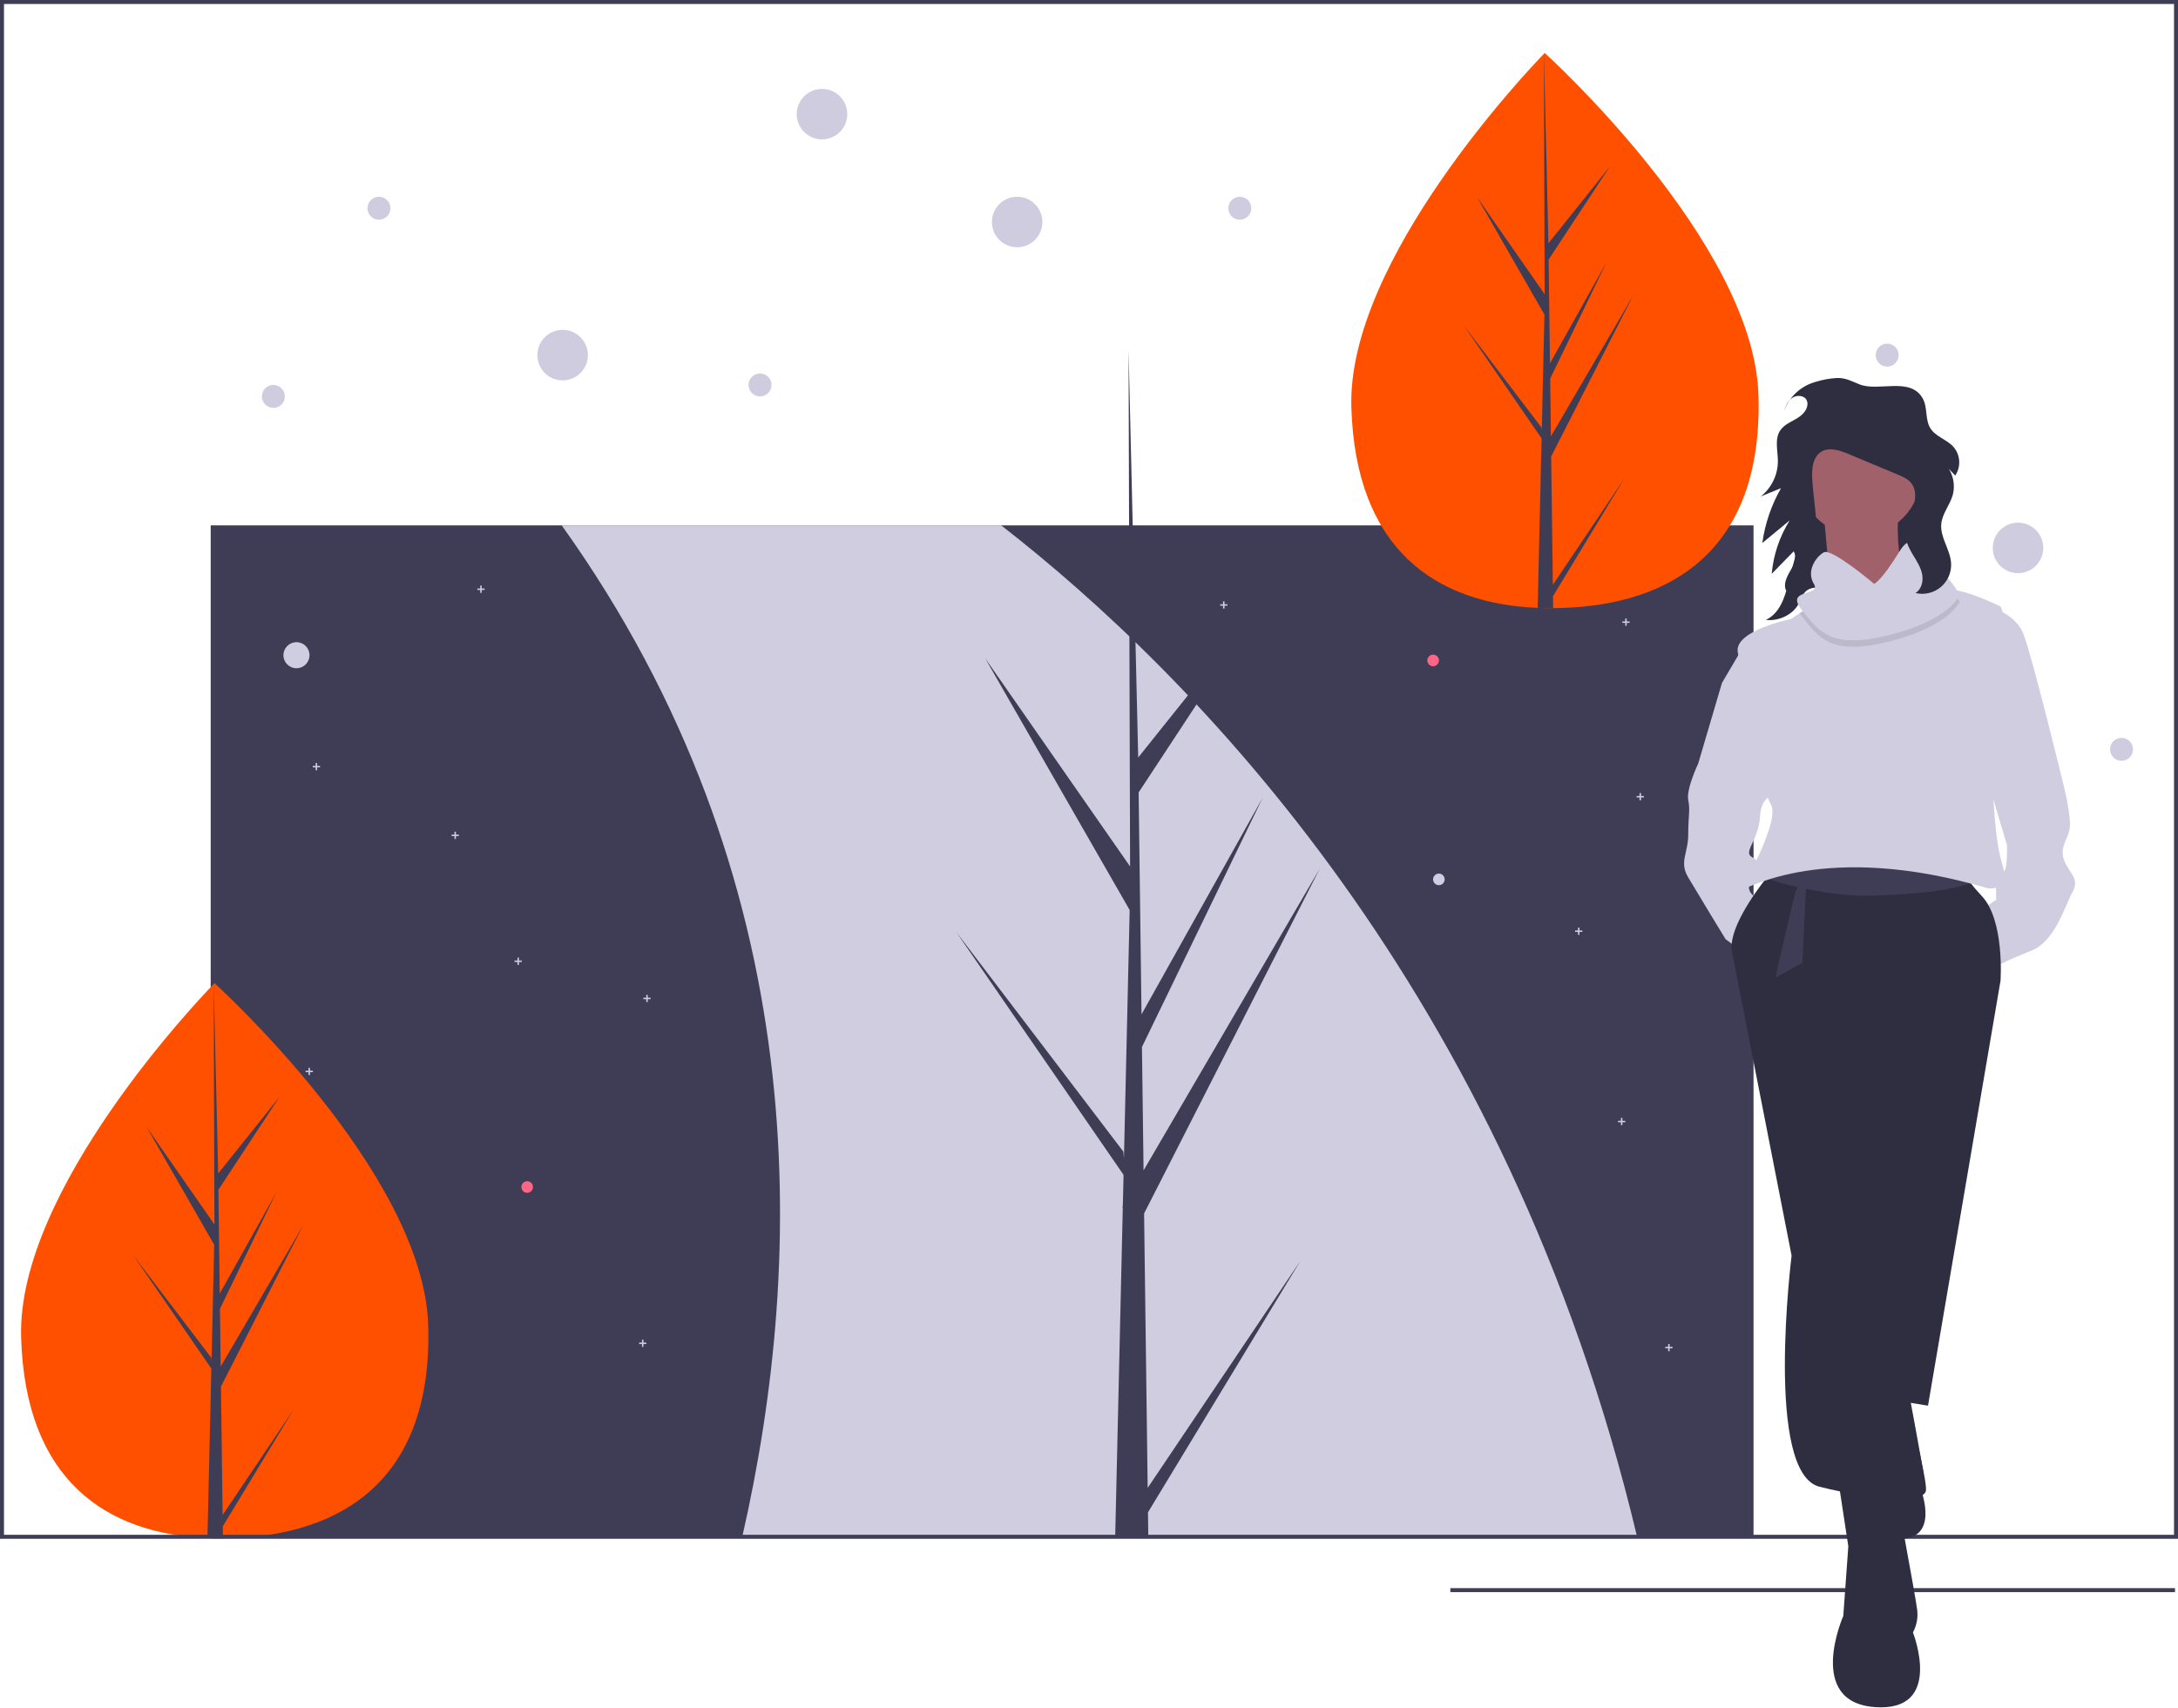
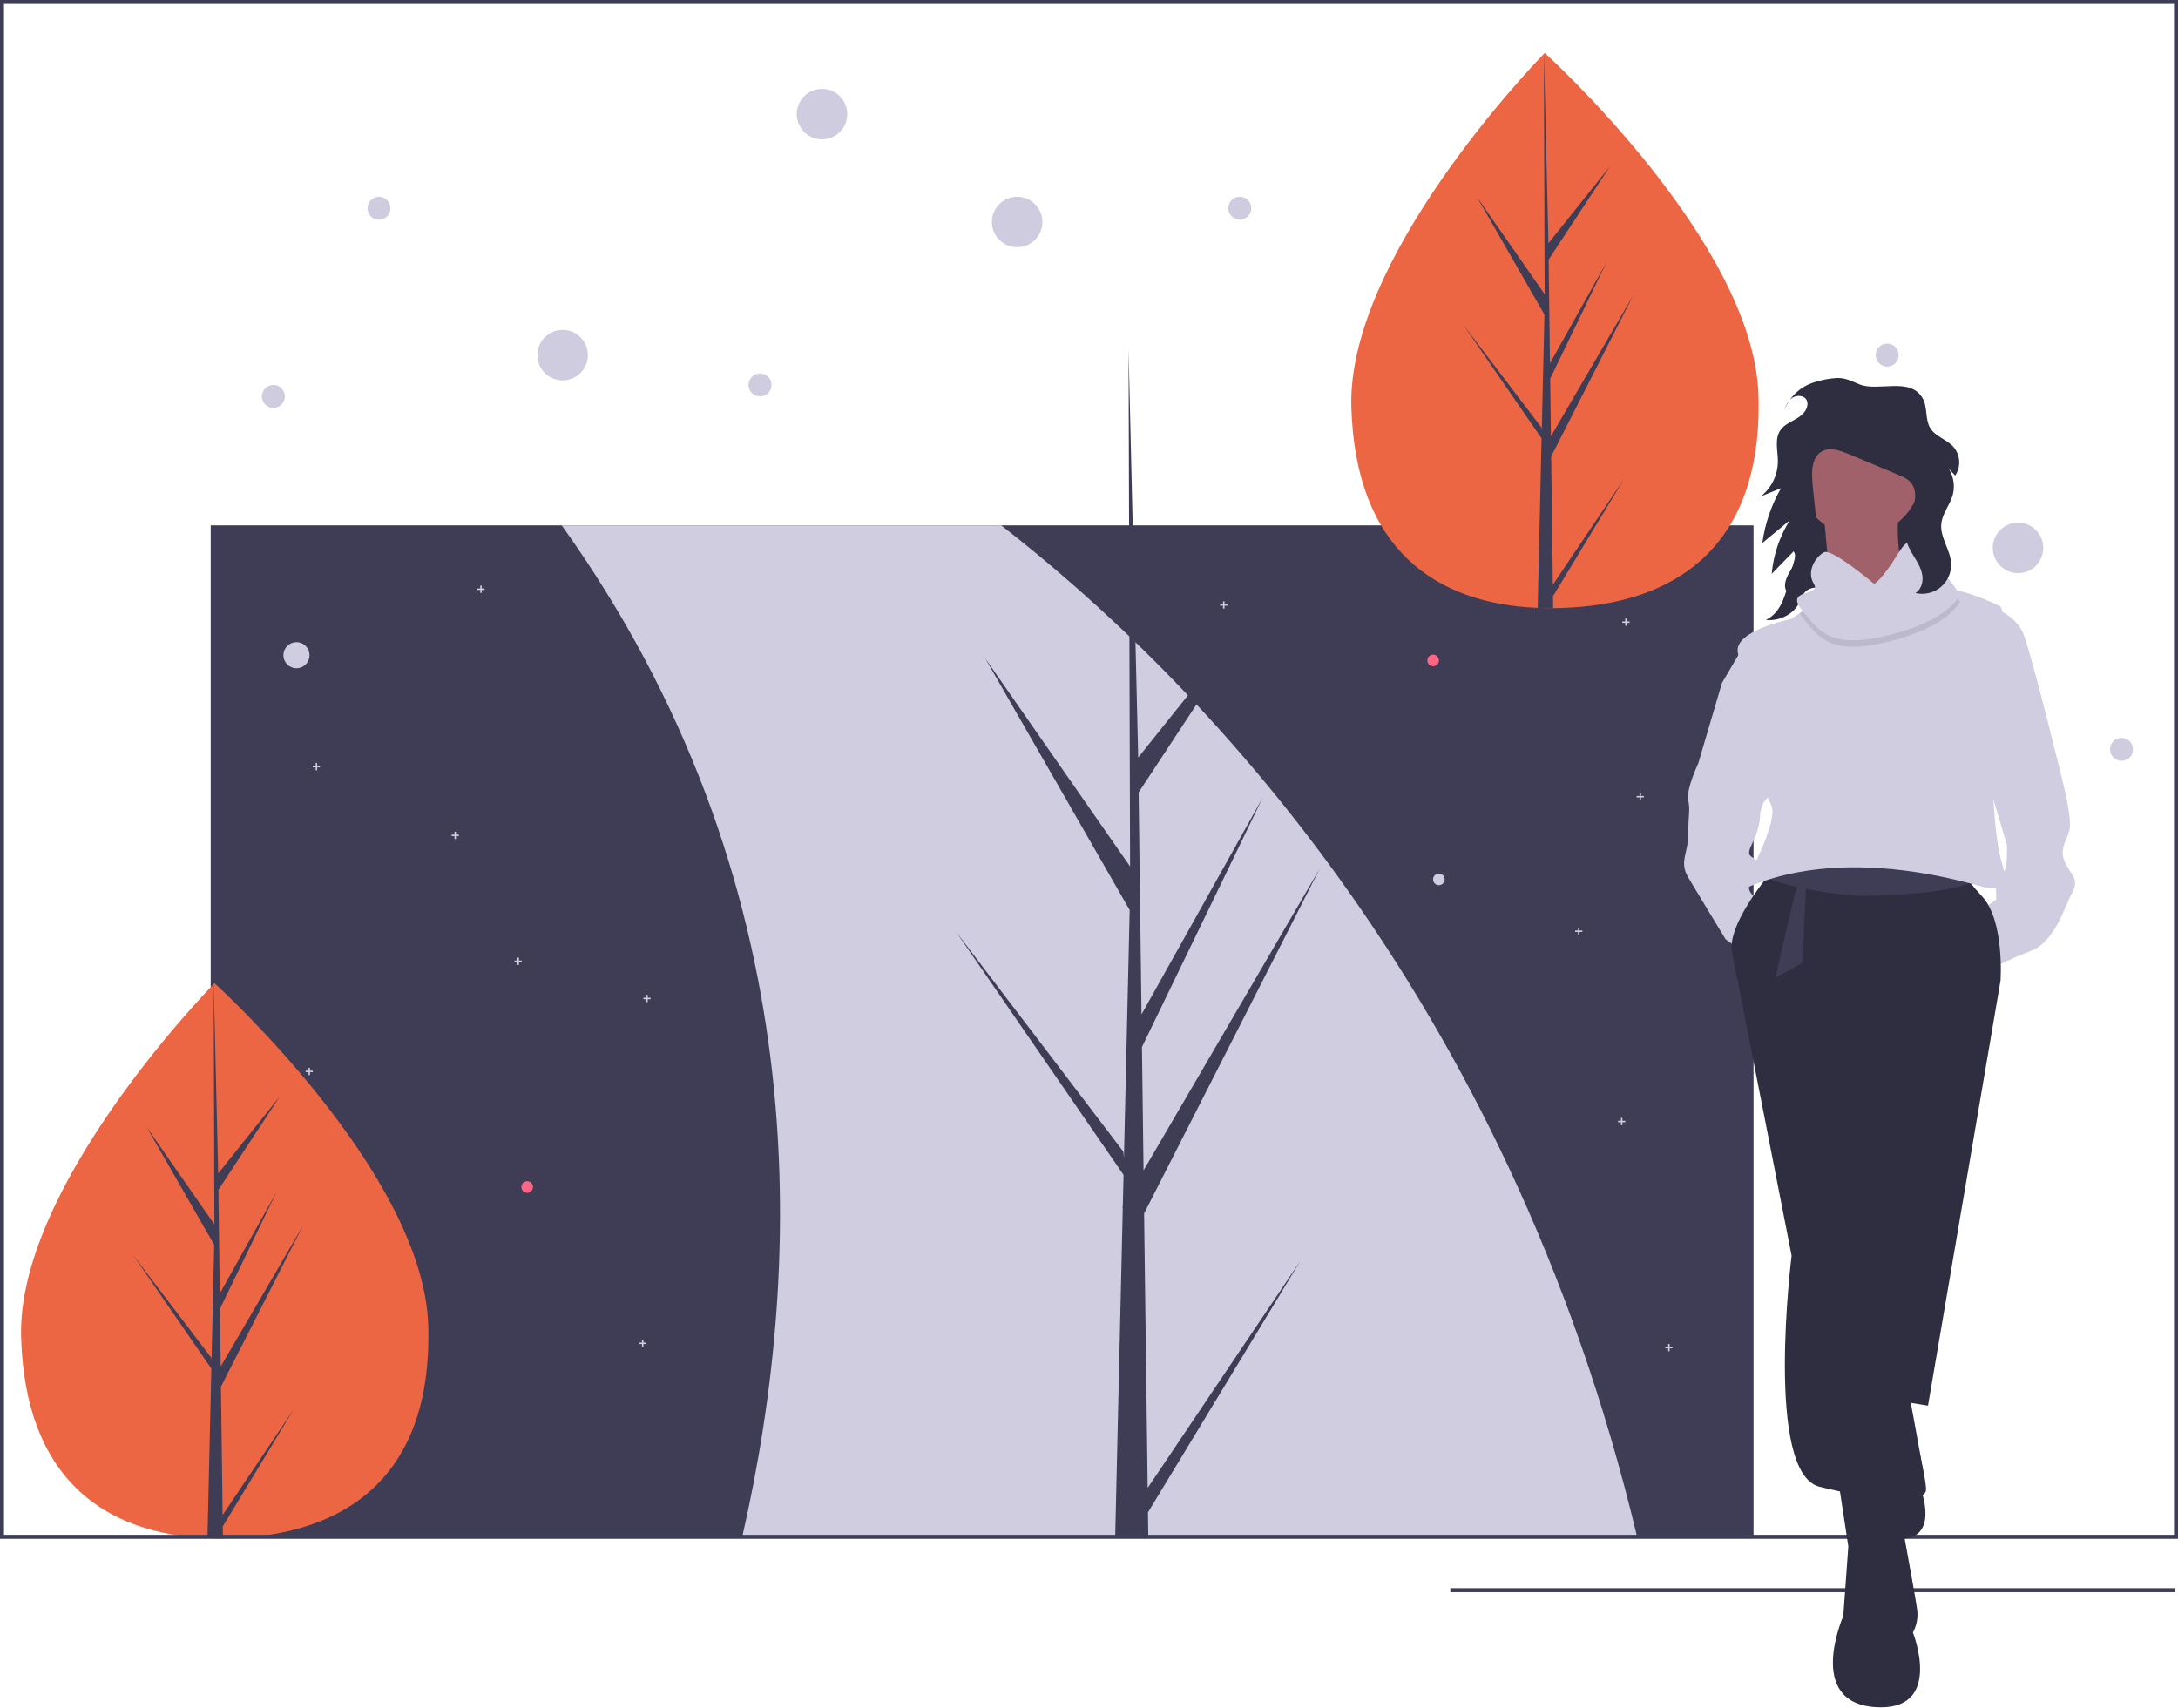
<svg xmlns="http://www.w3.org/2000/svg" data-name="Layer 1" width="1091" height="855.447" viewBox="0 0 1091 855.447">
  <rect x="726.5" y="795.723" width="363" height="2" fill="#3f3d56" />
  <rect x="105.537" y="263.234" width="772.841" height="506.863" fill="#3f3d56" />
  <path d="M426.287,792.374c32.104-140.38,35.896-330.121-90.411-506.863H556.021c95.386,74.209,253.331,233.164,318.557,506.863Z" transform="translate(-54.5 -22.27662)" fill="#d0cde1" />
  <circle cx="148.508" cy="328.29" r="6.534" fill="#d0cde1" />
  <circle cx="720.756" cy="440.608" r="2.904" fill="#d0cde1" />
  <circle cx="195.253" cy="712.321" r="2.904" fill="#d0cde1" />
  <circle cx="717.888" cy="330.919" r="2.904" fill="#ff6584" />
  <circle cx="264.077" cy="594.746" r="2.904" fill="#ff6584" />
  <polygon points="160.305 383.765 158.853 383.765 158.853 382.313 158.127 382.313 158.127 383.765 156.675 383.765 156.675 384.491 158.127 384.491 158.127 385.942 158.853 385.942 158.853 384.491 160.305 384.491 160.305 383.765" fill="#d0cde1" />
  <polygon points="156.72 536.469 155.268 536.469 155.268 535.017 154.542 535.017 154.542 536.469 153.09 536.469 153.09 537.195 154.542 537.195 154.542 538.647 155.268 538.647 155.268 537.195 156.72 537.195 156.72 536.469" fill="#d0cde1" />
  <polygon points="242.751 294.866 241.299 294.866 241.299 293.414 240.573 293.414 240.573 294.866 239.121 294.866 239.121 295.592 240.573 295.592 240.573 297.044 241.299 297.044 241.299 295.592 242.751 295.592 242.751 294.866" fill="#d0cde1" />
  <polygon points="837.795 674.834 836.343 674.834 836.343 673.383 835.617 673.383 835.617 674.834 834.165 674.834 834.165 675.56 835.617 675.56 835.617 677.012 836.343 677.012 836.343 675.56 837.795 675.56 837.795 674.834" fill="#d0cde1" />
  <polygon points="823.457 398.82 822.005 398.82 822.005 397.368 821.279 397.368 821.279 398.82 819.827 398.82 819.827 399.546 821.279 399.546 821.279 400.998 822.005 400.998 822.005 399.546 823.457 399.546 823.457 398.82" fill="#d0cde1" />
  <polygon points="229.846 418.177 228.394 418.177 228.394 416.725 227.668 416.725 227.668 418.177 226.216 418.177 226.216 418.903 227.668 418.903 227.668 420.355 228.394 420.355 228.394 418.903 229.846 418.903 229.846 418.177" fill="#d0cde1" />
  <polygon points="323.763 672.684 322.311 672.684 322.311 671.232 321.585 671.232 321.585 672.684 320.133 672.684 320.133 673.41 321.585 673.41 321.585 674.862 322.311 674.862 322.311 673.41 323.763 673.41 323.763 672.684" fill="#d0cde1" />
  <polygon points="792.629 466.21 791.177 466.21 791.177 464.759 790.451 464.759 790.451 466.21 788.999 466.21 788.999 466.936 790.451 466.936 790.451 468.388 791.177 468.388 791.177 466.936 792.629 466.936 792.629 466.21" fill="#d0cde1" />
  <polygon points="325.913 499.906 324.462 499.906 324.462 498.454 323.736 498.454 323.736 499.906 322.284 499.906 322.284 500.632 323.736 500.632 323.736 502.084 324.462 502.084 324.462 500.632 325.913 500.632 325.913 499.906" fill="#d0cde1" />
  <polygon points="814.137 561.561 812.685 561.561 812.685 560.109 811.959 560.109 811.959 561.561 810.507 561.561 810.507 562.287 811.959 562.287 811.959 563.739 812.685 563.739 812.685 562.287 814.137 562.287 814.137 561.561" fill="#d0cde1" />
  <polygon points="816.287 311.356 814.835 311.356 814.835 309.904 814.109 309.904 814.109 311.356 812.658 311.356 812.658 312.082 814.109 312.082 814.109 313.533 814.835 313.533 814.835 312.082 816.287 312.082 816.287 311.356" fill="#d0cde1" />
  <polygon points="614.833 302.752 613.381 302.752 613.381 301.301 612.655 301.301 612.655 302.752 611.203 302.752 611.203 303.478 612.655 303.478 612.655 304.93 613.381 304.93 613.381 303.478 614.833 303.478 614.833 302.752" fill="#d0cde1" />
  <polygon points="261.391 481.266 259.939 481.266 259.939 479.814 259.213 479.814 259.213 481.266 257.761 481.266 257.761 481.992 259.213 481.992 259.213 483.444 259.939 483.444 259.939 481.992 261.391 481.992 261.391 481.266" fill="#d0cde1" />
  <path d="M629.39,767.78l76.501-113.765L629.546,780.019l.16,12.801q-8.377.064-16.592-.279l3.794-164.553-.104-1.269.14-.245.363-15.549L533.53,489.289l83.679,109.998.297,3.287,2.866-124.326L548.01,352.139l72.567,104.267-.757-257.572.002-.857.025.843,4.803,203.002,65.949-82.459L624.866,419.31l1.439,111.207,60.686-108.534L626.528,546.866l.801,61.837,88.254-151.186L627.598,630.275Z" transform="translate(-54.5 -22.27662)" fill="#3f3d56" />
-   <path d="M269.008,686.402c2.243,76.794-42.627,104.937-98.938,106.581q-1.962.057-3.906.07-3.917.03-7.758-.13c-50.927-2.114-91.24-29.148-93.325-100.566-2.158-73.909,89.578-169.939,96.461-177.042.006-0.0.006-0.0.012-.007.261-.271.395-.406.395-.406S266.766,609.614,269.008,686.402Z" transform="translate(-54.5 -22.27662)" fill="#ff5000" />
+   <path d="M269.008,686.402c2.243,76.794-42.627,104.937-98.938,106.581q-1.962.057-3.906.07-3.917.03-7.758-.13c-50.927-2.114-91.24-29.148-93.325-100.566-2.158-73.909,89.578-169.939,96.461-177.042.006-0.0.006-0.0.012-.007.261-.271.395-.406.395-.406S266.766,609.614,269.008,686.402Z" transform="translate(-54.5 -22.27662)" fill="#ec6643" />
  <path d="M166.016,781.345l35.771-53.194-35.697,58.917.075,5.986q-3.917.03-7.758-.13l1.774-76.942-.049-.594.065-.115.17-7.271-39.173-56.875,39.127,51.433.139,1.537,1.34-58.133L127.964,586.998l33.931,48.754-.354-120.436.001-.401.012.394,2.246,94.92,30.836-38.557-30.736,46.734.673,51.999,28.376-50.749-28.272,58.393.375,28.914,41.266-70.692-41.141,80.779Z" transform="translate(-54.5 -22.27662)" fill="#3f3d56" />
-   <path d="M935.346,220.329c2.243,76.794-42.627,104.937-98.938,106.581q-1.962.057-3.906.07-3.917.03-7.758-.13c-50.927-2.114-91.24-29.148-93.325-100.566C729.26,152.376,820.996,56.346,827.879,49.243c.006-0.0.006-0.0.012-.007.261-.271.395-.406.395-.406S933.104,143.542,935.346,220.329Z" transform="translate(-54.5 -22.27662)" fill="#ff5000" />
+   <path d="M935.346,220.329c2.243,76.794-42.627,104.937-98.938,106.581q-1.962.057-3.906.07-3.917.03-7.758-.13c-50.927-2.114-91.24-29.148-93.325-100.566C729.26,152.376,820.996,56.346,827.879,49.243c.006-0.0.006-0.0.012-.007.261-.271.395-.406.395-.406S933.104,143.542,935.346,220.329Z" transform="translate(-54.5 -22.27662)" fill="#ec6643" />
  <path d="M832.354,315.272l35.771-53.194L832.427,320.995l.075,5.986q-3.917.03-7.758-.13l1.774-76.942-.049-.594.065-.115.17-7.271-39.173-56.875,39.127,51.433.139,1.537,1.34-58.133-33.835-58.966,33.931,48.754-.354-120.436.001-.401.012.394,2.246,94.92L860.974,105.599l-30.736,46.734.673,51.999,28.376-50.749-28.272,58.393.375,28.914,41.266-70.692-41.141,80.779Z" transform="translate(-54.5 -22.27662)" fill="#3f3d56" />
  <circle cx="621.047" cy="104.335" r="5.75" fill="#cfcce0" />
  <circle cx="380.716" cy="192.878" r="5.75" fill="#cfcce0" />
  <circle cx="1062.708" cy="375.458" r="5.75" fill="#cfcce0" />
  <circle cx="945.322" cy="177.929" r="5.75" fill="#cfcce0" />
  <circle cx="189.831" cy="104.335" r="5.75" fill="#cfcce0" />
  <circle cx="136.935" cy="198.628" r="5.75" fill="#cfcce0" />
  <circle cx="509.506" cy="111.234" r="12.649" fill="#cfcce0" />
  <circle cx="281.823" cy="177.929" r="12.649" fill="#cfcce0" />
  <circle cx="411.763" cy="57.189" r="12.649" fill="#cfcce0" />
  <circle cx="1010.867" cy="274.522" r="12.649" fill="#cfcce0" />
  <path d="M1145.5,793.277H54.5v-771h1091Zm-1089-2h1087v-767H56.5Z" transform="translate(-54.5 -22.27662)" fill="#3f3d56" />
  <path d="M958.458,265.223c-2.99-.336-5.203,2.744-5.035,5.407s1.809,5.052,2.736,7.59c2.032,5.565.566,11.602-.912,17.303l-5.066,19.54c-1.771,6.832-4.188,14.454-11.126,17.836,6.55.685,13.394-2.621,16.284-7.867,1.32-2.396,1.977-5.245,4.301-6.941,2.428-1.772,6.048-1.703,8.955-.636s5.302,2.966,7.758,4.707c3.409,2.416,7.188,4.64,11.489,5.315s9.227-.537,11.601-3.782c2.154-2.944,2.231-7.332,5.735-8.971,2.868-1.342,6.357.034,9.106,1.559s5.793,3.301,8.967,2.705c3.802-.714,5.822-4.665,5.462-8.089s-2.413-6.492-4.061-9.606a44.468,44.468,0,0,1-4.334-29.763c1.385-6.674,4.341-13.318,3.23-20.031-1.535-9.275-11.021-16.507-21.397-18.399s-21.268.796-30.497,5.398c-5.991,2.987-11.636,6.952-14.757,12.373s-3.21,12.511,1.149,17.217" transform="translate(-54.5 -22.27662)" fill="#2f2e41" />
  <path d="M927.854,346.114l-10.788,18.34-11.867,40.276s-6.113,12.946-5.034,18.34,0,7.552,0,17.261-4.675,13.665,0,21.576,18.699,30.926,18.699,30.926l4.315,3.236s5.754-21.576,11.867-23.374c0,0-6.832-3.596-3.596-8.271s6.473-7.399,3.596-10.532-6.473-1.695-2.877-8.887,3.956-12.586,3.956-13.665.719-11.148,8.271-10.429S927.854,346.114,927.854,346.114Z" transform="translate(-54.5 -22.27662)" fill="#d0cde1" />
  <path d="M1045.804,324.538s17.621,3.236,22.295,15.463,19.778,74.438,19.778,74.438,4.675,17.98,3.236,23.734-5.034,8.99-2.517,15.463,7.911,8.63,3.956,15.823-8.63,24.453-20.497,29.128-15.463,6.832-15.463,6.832l-6.832-29.128,4.675-3.236s0-7.192-.36-8.271,2.541-4.446,4.327-5.999,1.427-13.06,1.427-13.06l-15.823-53.221Z" transform="translate(-54.5 -22.27662)" fill="#d0cde1" />
  <path d="M1056.592,513.69l-66.886,32.724,6.113,124.423s25.172,92.059,23.374,98.532-25.532,4.675-53.221-2.158-14.025-115.793-14.025-115.793S924.977,513.69,922.1,499.306c-2.129-10.648,10.522-28.592,17.236-37.19,2.355-3.017,3.981-4.883,3.981-4.883l92.059-3.956s.227,3.639,6.106,11.274c1.514,1.967,3.402,4.2,5.761,6.707C1058.75,483.483,1056.592,513.69,1056.592,513.69Z" transform="translate(-54.5 -22.27662)" fill="#2f2e41" />
  <path d="M975.321,763.974l5.034,33.084-2.517,34.882s-19.059,43.152,15.823,45.67,19.059-37.399,19.059-37.399a18.959,18.959,0,0,0,2.158-11.148c-.719-6.473-12.227-67.965-12.227-67.965Z" transform="translate(-54.5 -22.27662)" fill="#2f2e41" />
  <path d="M991.843,717.926l3.338,21.935-1.669,23.127s-12.637,28.611,10.491,30.28,12.637-24.796,12.637-24.796a12.57,12.57,0,0,0,1.431-7.391c-.477-4.292-8.106-45.062-8.106-45.062Z" transform="translate(-54.5 -22.27662)" fill="#2f2e41" />
  <polygon points="983.033 467.679 1002.092 491.413 965.772 704.299 934.846 699.264 931.25 512.989 983.033 467.679" fill="#2f2e41" />
  <circle cx="931.61" cy="237.892" r="30.566" fill="#a0616a" />
  <path d="M968.129,280.666l4.315,47.108,38.478-1.438s-9.35-35.601-4.315-50.704Z" transform="translate(-54.5 -22.27662)" fill="#a0616a" />
  <path d="M1041.481,464.55c-11.82,5.117-36.939,6.023-49.798,6.527-15.398.604-42.84-4.75-52.348-8.961,2.355-3.017,3.981-4.883,3.981-4.883l92.059-3.956S1035.602,456.915,1041.481,464.55Z" transform="translate(-54.5 -22.27662)" fill="#3f3d56" />
  <path d="M953.745,469.458s-10.069,42.433-9.709,42.433,13.305-7.192,13.305-7.192l1.798-38.478h-3.956Z" transform="translate(-54.5 -22.27662)" fill="#3f3d56" />
  <path d="M1050.119,467.301c-81.99-24.093-120.827,1.079-121.906,0s18.34-33.803,13.305-42.074-14.744-65.448-16.542-76.236,26.611-16.542,26.611-16.542l4.337-2.891,5.372-3.582s63.65-4.675,67.606-7.552a5.605,5.605,0,0,1,3.513-.619c6.649.414,19.145,5.833,23.817,8.17,5.754,2.877-3.956,76.596-3.956,76.596s.36,37.399,5.034,52.143S1050.119,467.301,1050.119,467.301Z" transform="translate(-54.5 -22.27662)" fill="#d0cde1" />
  <path d="M1036.095,323.819s-5.034,12.227-34.882,19.778-35.601-1.798-44.231-12.586a17.684,17.684,0,0,1-1.057-1.453l5.372-3.582s63.65-4.675,67.606-7.552a5.605,5.605,0,0,1,3.513-.619A36.368,36.368,0,0,1,1036.095,323.819Z" transform="translate(-54.5 -22.27662)" opacity="0.1" />
  <path d="M1016.676,306.558s-1.938-22.305-10.858-7.736-12.516,16.007-12.516,16.007S972.085,296.849,968.129,299.006s-8.99,9.35-5.034,15.823-14.744,2.158-6.113,12.946,14.384,20.138,44.231,12.586,34.882-19.778,34.882-19.778S1028.543,304.041,1016.676,306.558Z" transform="translate(-54.5 -22.27662)" fill="#d0cde1" />
  <path d="M963.596,213.724a23.267,23.267,0,0,0-15.794,15.553l-.047.156c.879-2.802,1.875-5.779,4.186-7.591s6.365-1.66,7.585,1.01a4.474,4.474,0,0,1,.356,2.133c-.201,3.22-3.013,5.624-5.808,7.235s-5.939,2.959-7.763,5.62c-3.01,4.391-1.24,10.284-1.239,15.608a22.626,22.626,0,0,1-8.575,17.57l10.147-4.148a76.689,76.689,0,0,0-9.371,27.481l13.72-11.334a60.328,60.328,0,0,0-9.011,26.78l11.013-11.284c1.766,3.047.003,6.854-1.769,9.897s-3.604,6.788-1.947,9.895c9.321-4.351,14.065-15.131,14.922-25.382s-1.344-20.486-1.934-30.756c-.288-5.015.284-10.946,4.569-13.567,4.04-2.472,9.236-.688,13.606,1.14l24.744,10.352c2.409,1.008,4.917,2.087,6.579,4.101,3.016,3.652,2.283,9.083.726,13.556s-3.808,8.967-3.318,13.678c.357,3.433,2.144,6.532,3.94,9.48s3.681,5.961,4.272,9.361-.441,7.338-3.385,9.14a14.501,14.501,0,0,0,17.832-15.046c-.441-6.785-5.579-12.864-4.91-19.63.507-5.131,4.258-9.346,5.706-14.295a16.877,16.877,0,0,0-6.576-18.22l7.857,8.358a11.925,11.925,0,0,0-.89-14.408c-3.368-3.721-9.001-5.116-11.614-9.401-2.685-4.403-1.244-10.386-3.783-14.875-6.22-10.997-22.145-3.201-31.684-7.039-3.92-1.577-6.899-3.313-11.309-3.188A44.191,44.191,0,0,0,963.596,213.724Z" transform="translate(-54.5 -22.27662)" fill="#2f2e41" />
</svg>
